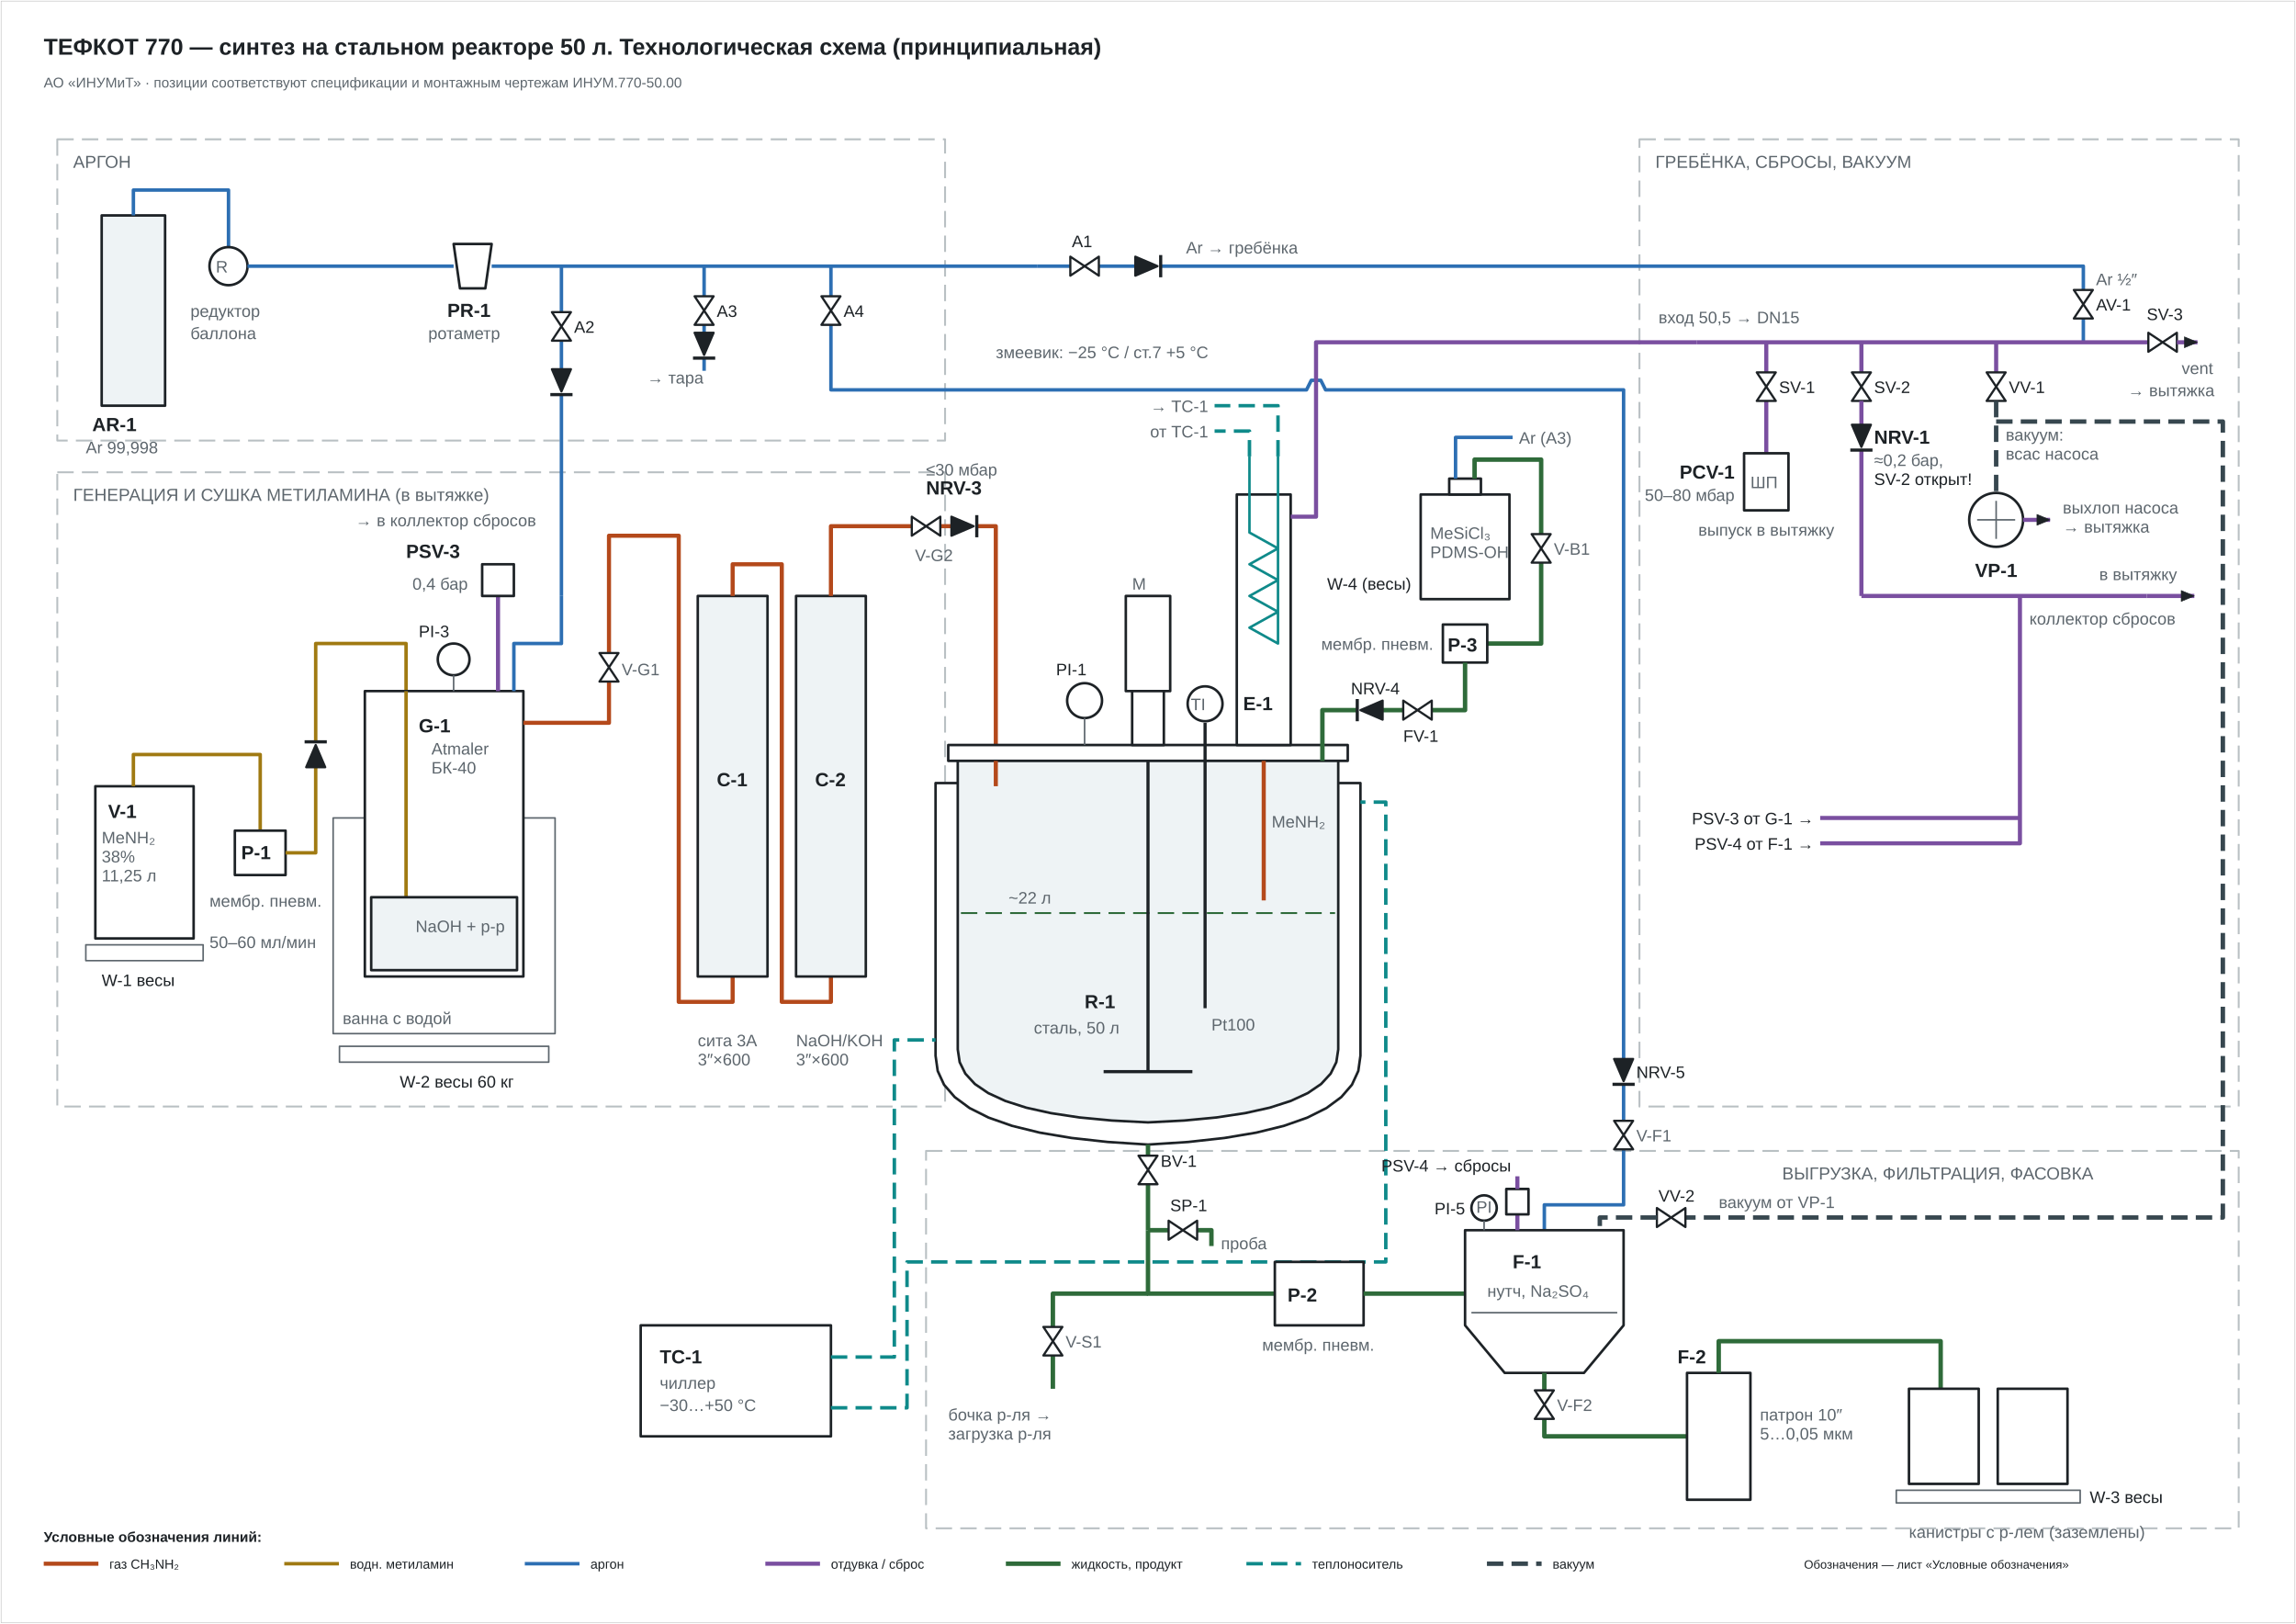
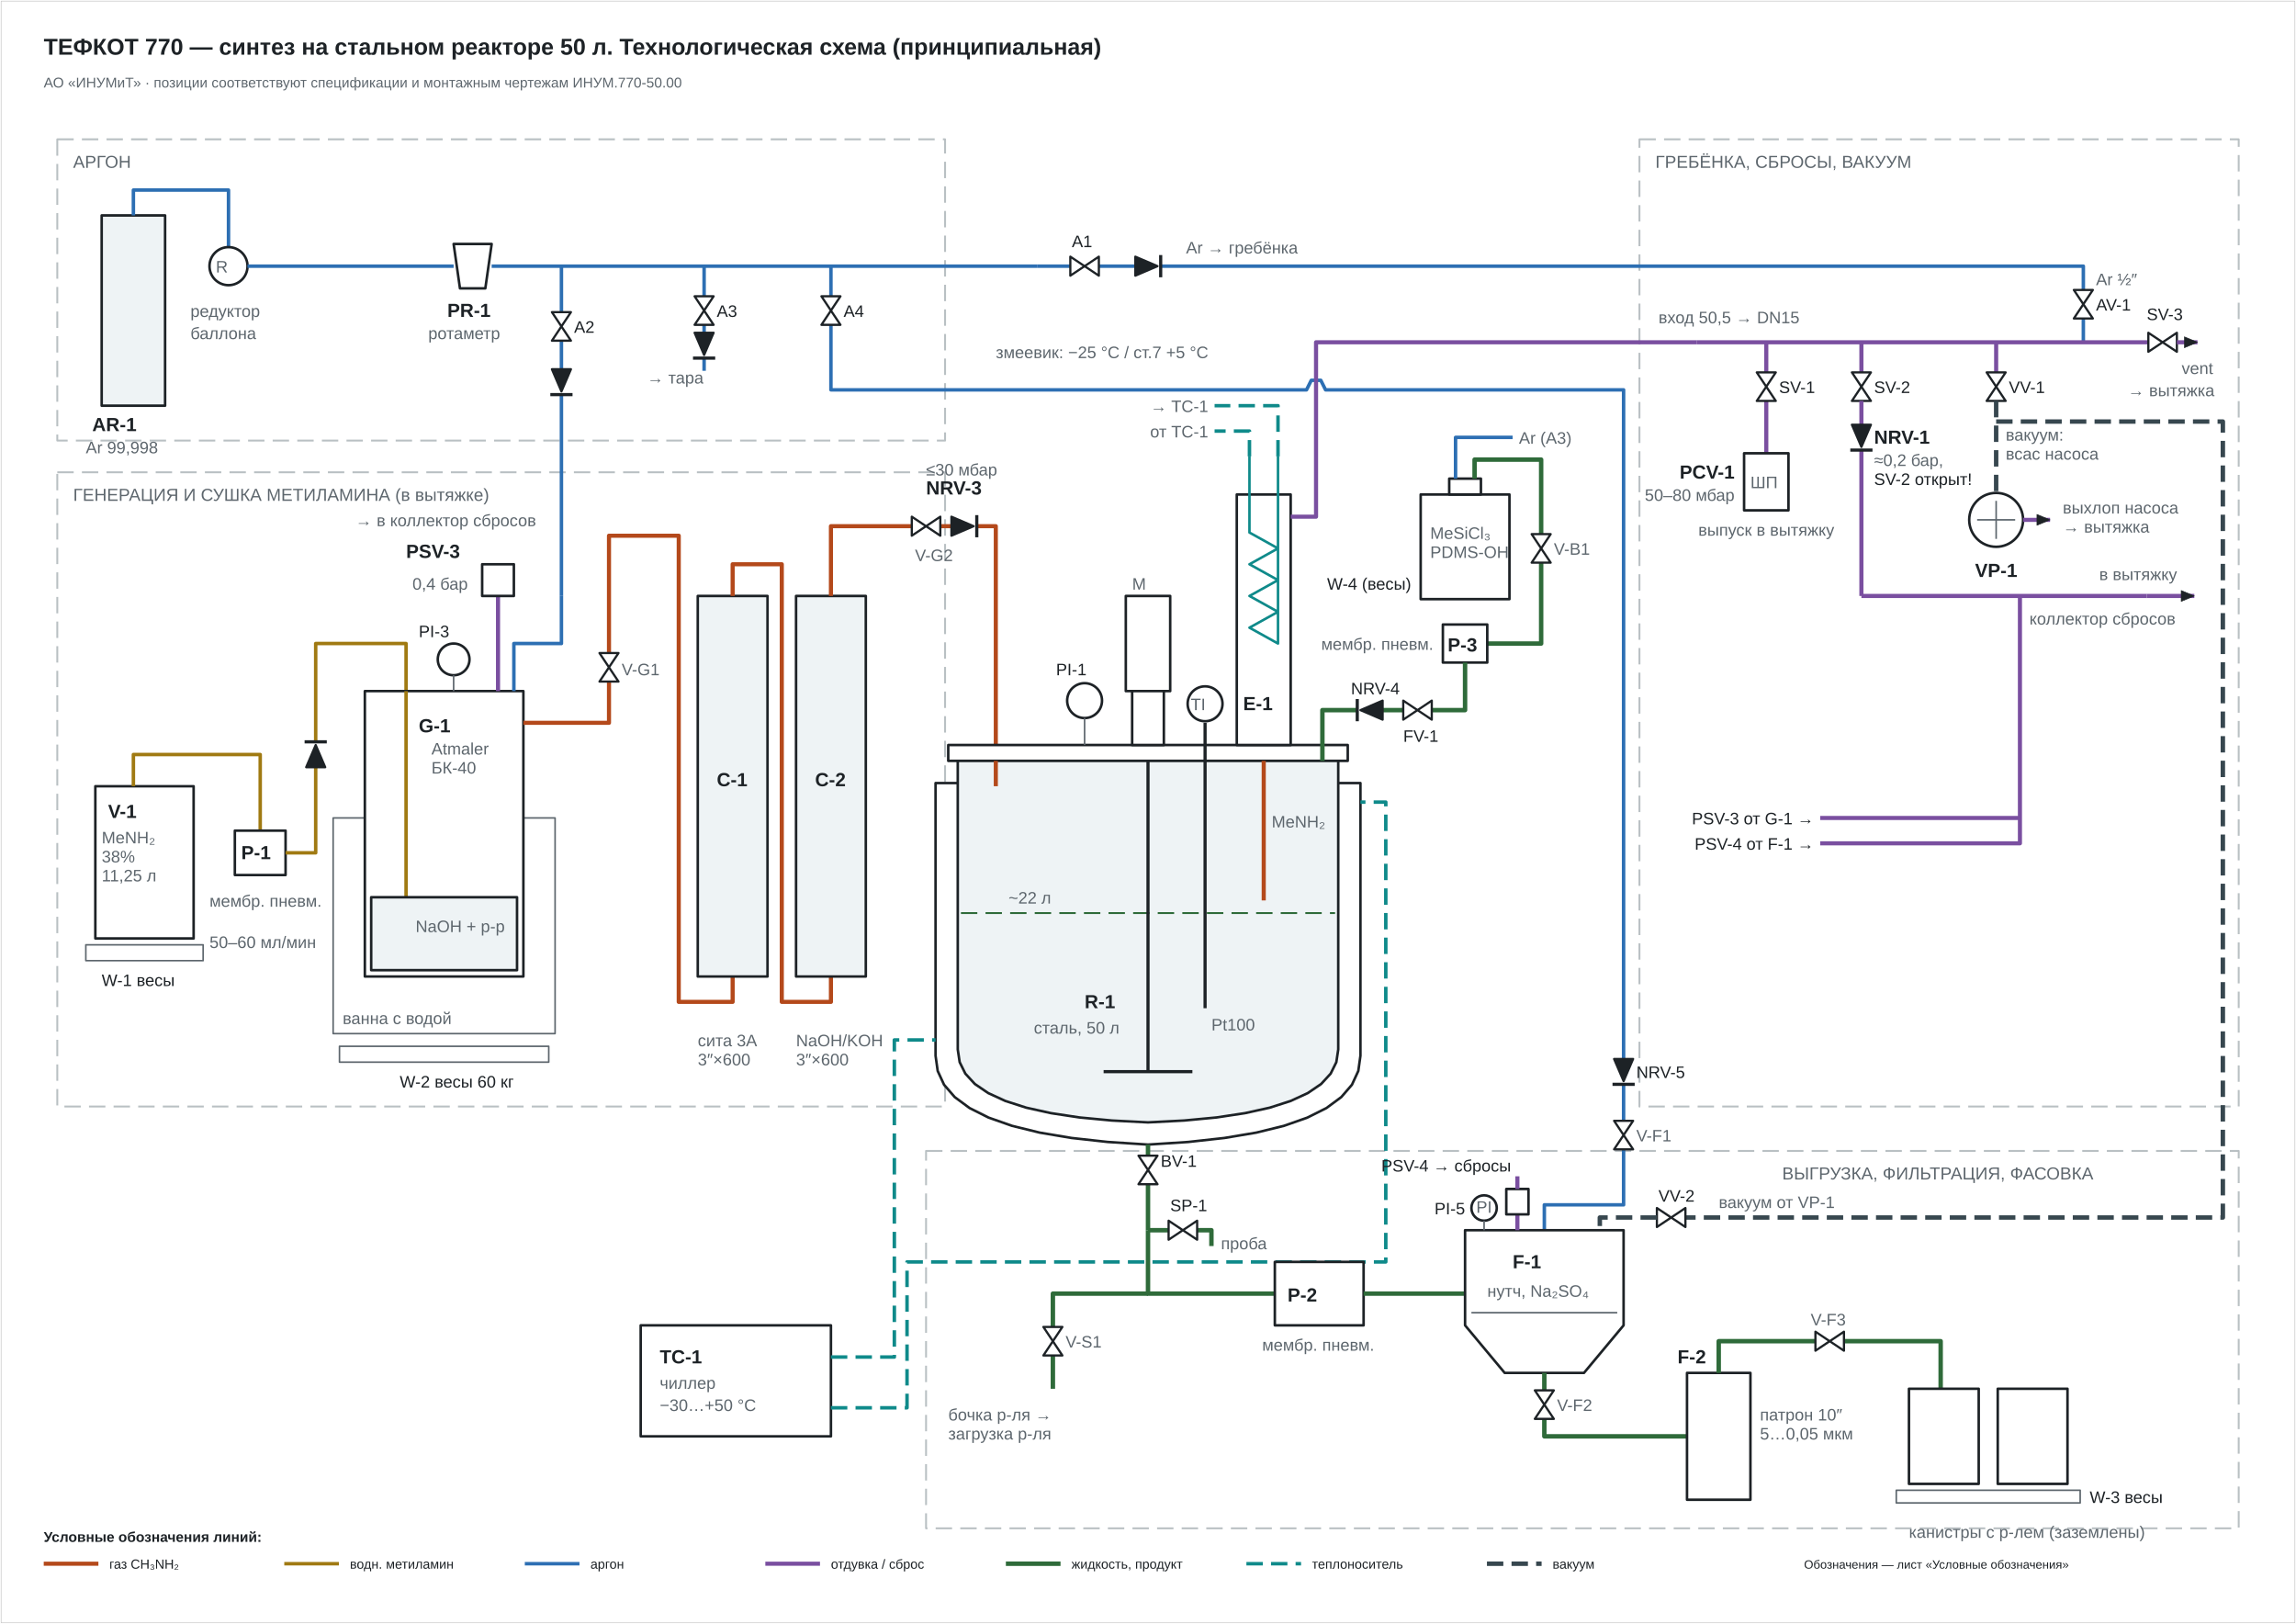
<svg xmlns="http://www.w3.org/2000/svg" viewBox="0 0 420.0 297.0" width="420.0mm" height="297.0mm" font-family="Arial, 'Liberation Sans', sans-serif">
  <rect width="100%" height="100%" fill="#fff" />
  <path d="M0.20,0.20 L419.80,0.20 L419.80,296.80 L0.20,296.80 Z" fill="none" stroke="#bbbbbb" stroke-width="0.1" stroke-linejoin="round" />
  <text x="8.00" y="10.00" font-size="4.2" text-anchor="start" fill="#1d2226" font-weight="bold">ТЕФКОТ 770 — синтез на стальном реакторе 50 л. Технологическая схема (принципиальная)</text>
  <text x="8.00" y="16.00" font-size="2.6" text-anchor="start" fill="#5d666d">АО «ИНУМиТ» · позиции соответствуют спецификации и монтажным чертежам ИНУМ.770-50.00</text>
  <path d="M10.48,25.48 L172.88,25.48 L172.88,80.58 L10.48,80.58 Z" fill="none" stroke="#b9c0c3" stroke-width="0.348" stroke-dasharray="3 1.5" stroke-linejoin="round" />
  <text x="13.38" y="30.70" font-size="3.19" text-anchor="start" fill="#5d666d">АРГОН</text>
  <path d="M10.48,86.38 L172.88,86.38 L172.88,202.38 L10.48,202.38 Z" fill="none" stroke="#b9c0c3" stroke-width="0.348" stroke-dasharray="3 1.5" stroke-linejoin="round" />
  <text x="13.38" y="91.60" font-size="3.19" text-anchor="start" fill="#5d666d">ГЕНЕРАЦИЯ И СУШКА МЕТИЛАМИНА (в вытяжке)</text>
  <path d="M299.90,25.48 L409.52,25.48 L409.52,202.38 L299.90,202.38 Z" fill="none" stroke="#b9c0c3" stroke-width="0.348" stroke-dasharray="3 1.5" stroke-linejoin="round" />
  <text x="302.80" y="30.70" font-size="3.19" text-anchor="start" fill="#5d666d">ГРЕБЁНКА, СБРОСЫ, ВАКУУМ</text>
  <path d="M169.40,210.50 L409.52,210.50 L409.52,279.52 L169.40,279.52 Z" fill="none" stroke="#b9c0c3" stroke-width="0.348" stroke-dasharray="3 1.5" stroke-linejoin="round" />
  <text x="326.00" y="215.72" font-size="3.19" text-anchor="start" fill="#5d666d">ВЫГРУЗКА, ФИЛЬТРАЦИЯ, ФАСОВКА</text>
  <path d="M18.60,39.40 L30.20,39.40 L30.20,74.20 L18.60,74.20 Z" fill="#eef3f5" stroke="#1d2226" stroke-width="0.464" stroke-linejoin="round" />
  <text x="16.86" y="78.84" font-size="3.48" text-anchor="start" fill="#1d2226" font-weight="bold">AR-1</text>
  <text x="15.70" y="82.90" font-size="3.045" text-anchor="start" fill="#5d666d">Ar 99,998</text>
  <path d="M24.40,39.40 L24.40,34.76 L41.80,34.76 L41.80,45.20" fill="none" stroke="#2d6fb3" stroke-width="0.638" stroke-linejoin="round" />
  <circle cx="41.80" cy="48.68" r="3.48" fill="#ffffff" stroke="#1d2226" stroke-width="0.464" />
  <text x="39.48" y="49.84" font-size="3.045" text-anchor="start" fill="#5d666d">R</text>
  <text x="34.84" y="57.96" font-size="3.045" text-anchor="start" fill="#5d666d">редуктор</text>
  <text x="34.84" y="62.02" font-size="3.045" text-anchor="start" fill="#5d666d">баллона</text>
  <path d="M45.28,48.68 L82.98,48.68" fill="none" stroke="#2d6fb3" stroke-width="0.638" stroke-linejoin="round" />
  <path d="M82.98,44.62 L89.94,44.62 L88.78,52.74 L84.14,52.74 Z" fill="#ffffff" stroke="#1d2226" stroke-width="0.464" stroke-linejoin="round" />
  <text x="81.82" y="57.96" font-size="3.48" text-anchor="start" fill="#1d2226" font-weight="bold">PR-1</text>
  <text x="78.34" y="62.02" font-size="3.045" text-anchor="start" fill="#5d666d">ротаметр</text>
  <path d="M89.94,48.68 L169.40,48.68 L189.70,48.68" fill="none" stroke="#2d6fb3" stroke-width="0.638" stroke-linejoin="round" />
  <path d="M102.70,48.68 L102.70,57.09" fill="none" stroke="#2d6fb3" stroke-width="0.638" stroke-linejoin="round" />
  <path d="M102.70,62.31 L102.70,67.53" fill="none" stroke="#2d6fb3" stroke-width="0.638" stroke-linejoin="round" />
  <path d="M102.70,72.17 L102.70,109.00" fill="none" stroke="#2d6fb3" stroke-width="0.638" stroke-linejoin="round" />
  <path d="M100.96,57.09 L104.44,62.31 L100.96,62.31 L104.44,57.09 Z" fill="#ffffff" stroke="#1d2226" stroke-width="0.406" stroke-linejoin="round" />
  <text x="105.02" y="60.86" font-size="3.045" text-anchor="start" fill="#1d2226">A2</text>
  <path d="M100.96,67.53 L102.70,71.59 L104.44,67.53 Z" fill="#1d2226" stroke="#1d2226" stroke-width="0.406" stroke-linejoin="round" />
  <path d="M100.67,72.17 L104.73,72.17" fill="none" stroke="#1d2226" stroke-width="0.58" stroke-linejoin="round" />
  <path d="M128.80,48.68 L128.80,54.19" fill="none" stroke="#2d6fb3" stroke-width="0.638" stroke-linejoin="round" />
  <path d="M128.80,59.41 L128.80,60.86" fill="none" stroke="#2d6fb3" stroke-width="0.638" stroke-linejoin="round" />
  <path d="M128.80,65.50 L128.80,67.82" fill="none" stroke="#2d6fb3" stroke-width="0.638" stroke-linejoin="round" />
  <path d="M127.06,54.19 L130.54,59.41 L127.06,59.41 L130.54,54.19 Z" fill="#ffffff" stroke="#1d2226" stroke-width="0.406" stroke-linejoin="round" />
  <path d="M127.06,60.86 L128.80,64.92 L130.54,60.86 Z" fill="#1d2226" stroke="#1d2226" stroke-width="0.406" stroke-linejoin="round" />
  <path d="M126.77,65.50 L130.83,65.50" fill="none" stroke="#1d2226" stroke-width="0.58" stroke-linejoin="round" />
  <text x="131.12" y="57.96" font-size="3.045" text-anchor="start" fill="#1d2226">A3</text>
  <text x="118.36" y="70.14" font-size="3.045" text-anchor="start" fill="#5d666d">→ тара</text>
  <path d="M152.00,48.68 L152.00,54.19" fill="none" stroke="#2d6fb3" stroke-width="0.638" stroke-linejoin="round" />
  <path d="M152.00,59.41 L152.00,71.30 L239.00,71.30 L239.87,69.56 L241.61,69.56 L242.48,71.30 L297.00,71.30 L297.00,193.68" fill="none" stroke="#2d6fb3" stroke-width="0.638" stroke-linejoin="round" />
  <path d="M297.00,198.32 L297.00,204.99" fill="none" stroke="#2d6fb3" stroke-width="0.638" stroke-linejoin="round" />
  <path d="M297.00,210.21 L297.00,220.36 L282.50,220.36 L282.50,225.00" fill="none" stroke="#2d6fb3" stroke-width="0.638" stroke-linejoin="round" />
  <path d="M150.26,54.19 L153.74,59.41 L150.26,59.41 L153.74,54.19 Z" fill="#ffffff" stroke="#1d2226" stroke-width="0.406" stroke-linejoin="round" />
  <text x="154.32" y="57.96" font-size="3.045" text-anchor="start" fill="#1d2226">A4</text>
  <path d="M295.26,193.68 L297.00,197.74 L298.74,193.68 Z" fill="#1d2226" stroke="#1d2226" stroke-width="0.406" stroke-linejoin="round" />
  <path d="M294.97,198.32 L299.03,198.32" fill="none" stroke="#1d2226" stroke-width="0.58" stroke-linejoin="round" />
  <text x="299.32" y="197.16" font-size="3.045" text-anchor="start" fill="#1d2226">NRV-5</text>
  <path d="M295.26,204.99 L298.74,210.21 L295.26,210.21 L298.74,204.99 Z" fill="#ffffff" stroke="#1d2226" stroke-width="0.406" stroke-linejoin="round" />
  <text x="299.32" y="208.76" font-size="3.045" text-anchor="start" fill="#5d666d">V-F1</text>
  <path d="M189.70,48.68 L195.79,48.68" fill="none" stroke="#2d6fb3" stroke-width="0.638" stroke-linejoin="round" />
  <path d="M201.01,48.68 L207.68,48.68" fill="none" stroke="#2d6fb3" stroke-width="0.638" stroke-linejoin="round" />
  <path d="M212.32,48.68 L381.10,48.68 L381.10,53.03" fill="none" stroke="#2d6fb3" stroke-width="0.638" stroke-linejoin="round" />
  <path d="M381.10,58.25 L381.10,62.60" fill="none" stroke="#2d6fb3" stroke-width="0.638" stroke-linejoin="round" />
  <path d="M195.79,46.94 L201.01,50.42 L201.01,46.94 L195.79,50.42 Z" fill="#ffffff" stroke="#1d2226" stroke-width="0.406" stroke-linejoin="round" />
  <text x="196.08" y="45.20" font-size="3.045" text-anchor="start" fill="#1d2226">A1</text>
  <path d="M207.68,46.94 L211.74,48.68 L207.68,50.42 Z" fill="#1d2226" stroke="#1d2226" stroke-width="0.406" stroke-linejoin="round" />
  <path d="M212.32,46.65 L212.32,50.71" fill="none" stroke="#1d2226" stroke-width="0.58" stroke-linejoin="round" />
  <text x="216.96" y="46.36" font-size="3.045" text-anchor="start" fill="#5d666d">Ar → гребёнка</text>
  <path d="M17.44,143.80 L35.42,143.80 L35.42,171.64 L17.44,171.64 Z" fill="#ffffff" stroke="#1d2226" stroke-width="0.464" stroke-linejoin="round" />
  <text x="19.76" y="149.60" font-size="3.48" text-anchor="start" fill="#1d2226" font-weight="bold">V-1</text>
  <text x="18.60" y="154.24" font-size="3.045" text-anchor="start" fill="#5d666d">MeNH₂</text>
  <text x="18.60" y="157.72" font-size="3.045" text-anchor="start" fill="#5d666d">38%</text>
  <text x="18.60" y="161.20" font-size="3.045" text-anchor="start" fill="#5d666d">11,25 л</text>
  <path d="M15.70,172.80 L37.16,172.80 L37.16,175.70 L15.70,175.70 Z" fill="none" stroke="#5d666d" stroke-width="0.29" stroke-linejoin="round" />
  <text x="18.60" y="180.34" font-size="3.045" text-anchor="start" fill="#1d2226">W-1 весы</text>
  <path d="M24.40,143.80 L24.40,138.00 L47.60,138.00 L47.60,151.92" fill="none" stroke="#a07a12" stroke-width="0.638" stroke-linejoin="round" />
  <path d="M42.96,151.92 L52.24,151.92 L52.24,160.04 L42.96,160.04 Z" fill="#ffffff" stroke="#1d2226" stroke-width="0.464" stroke-linejoin="round" />
  <text x="44.12" y="157.14" font-size="3.48" text-anchor="start" fill="#1d2226" font-weight="bold">P-1</text>
  <text x="38.32" y="165.84" font-size="3.045" text-anchor="start" fill="#5d666d">мембр. пневм.</text>
  <text x="38.32" y="173.38" font-size="3.045" text-anchor="start" fill="#5d666d">50–60 мл/мин</text>
  <path d="M52.24,155.98 L57.75,155.98 L57.75,140.32" fill="none" stroke="#a07a12" stroke-width="0.638" stroke-linejoin="round" />
  <path d="M57.75,135.68 L57.75,117.70 L74.28,117.70 L74.28,126.40" fill="none" stroke="#a07a12" stroke-width="0.638" stroke-linejoin="round" />
  <path d="M56.01,140.32 L57.75,136.26 L59.49,140.32 Z" fill="#1d2226" stroke="#1d2226" stroke-width="0.406" stroke-linejoin="round" />
  <path d="M55.72,135.68 L59.78,135.68" fill="none" stroke="#1d2226" stroke-width="0.58" stroke-linejoin="round" />
  <path d="M60.94,149.60 L101.54,149.60 L101.54,189.04 L60.94,189.04 Z" fill="none" stroke="#5d666d" stroke-width="0.29" stroke-linejoin="round" />
  <text x="62.68" y="187.30" font-size="3.045" text-anchor="start" fill="#5d666d">ванна с водой</text>
  <path d="M66.74,126.40 L95.74,126.40 L95.74,178.60 L66.74,178.60 Z" fill="#ffffff" stroke="#1d2226" stroke-width="0.464" stroke-linejoin="round" />
  <path d="M74.28,126.40 L74.28,172.80" fill="none" stroke="#a07a12" stroke-width="0.638" stroke-linejoin="round" />
  <path d="M67.90,164.10 L94.58,164.10 L94.58,177.44 L67.90,177.44 Z" fill="#eef3f5" stroke="#1d2226" stroke-width="0.464" stroke-linejoin="round" />
  <text x="76.02" y="170.48" font-size="3.045" text-anchor="start" fill="#5d666d">NaOH + р-р</text>
  <text x="76.60" y="133.94" font-size="3.48" text-anchor="start" fill="#1d2226" font-weight="bold">G-1</text>
  <text x="78.92" y="138.00" font-size="3.045" text-anchor="start" fill="#5d666d">Atmaler</text>
  <text x="78.92" y="141.48" font-size="3.045" text-anchor="start" fill="#5d666d">БК-40</text>
  <path d="M62.10,191.36 L100.38,191.36 L100.38,194.26 L62.10,194.26 Z" fill="none" stroke="#5d666d" stroke-width="0.29" stroke-linejoin="round" />
  <text x="73.12" y="198.90" font-size="3.045" text-anchor="start" fill="#1d2226">W-2 весы 60 кг</text>
  <path d="M91.10,126.40 L91.10,117.70 L91.10,109.00" fill="none" stroke="#7a4fa0" stroke-width="0.754" stroke-linejoin="round" />
  <path d="M88.20,103.20 L94.00,103.20 L94.00,109.00 L88.20,109.00 Z" fill="#ffffff" stroke="#1d2226" stroke-width="0.464" stroke-linejoin="round" />
  <text x="74.28" y="102.04" font-size="3.48" text-anchor="start" fill="#1d2226" font-weight="bold">PSV-3</text>
  <text x="75.44" y="107.84" font-size="3.045" text-anchor="start" fill="#5d666d">0,4 бар</text>
  <text x="65.00" y="96.24" font-size="3.045" text-anchor="start" fill="#5d666d">→ в коллектор сбросов</text>
  <circle cx="82.98" cy="120.60" r="2.90" fill="#ffffff" stroke="#1d2226" stroke-width="0.464" />
  <path d="M82.98,123.50 L82.98,126.40" fill="none" stroke="#5d666d" stroke-width="0.29" stroke-linejoin="round" />
  <text x="76.60" y="116.54" font-size="3.045" text-anchor="start" fill="#1d2226">PI-3</text>
  <path d="M102.70,109.00 L102.70,117.70 L94.00,117.70 L94.00,126.40" fill="none" stroke="#2d6fb3" stroke-width="0.638" stroke-linejoin="round" />
  <path d="M95.74,132.20 L111.40,132.20 L111.40,124.66" fill="none" stroke="#b4491b" stroke-width="0.754" stroke-linejoin="round" />
  <path d="M111.40,119.44 L111.40,97.98 L124.16,97.98 L124.16,183.24 L134.02,183.24 L134.02,178.60" fill="none" stroke="#b4491b" stroke-width="0.754" stroke-linejoin="round" />
  <path d="M109.66,119.44 L113.14,124.66 L109.66,124.66 L113.14,119.44 Z" fill="#ffffff" stroke="#1d2226" stroke-width="0.406" stroke-linejoin="round" />
  <text x="113.72" y="123.50" font-size="3.045" text-anchor="start" fill="#5d666d">V-G1</text>
  <path d="M127.64,109.00 L140.40,109.00 L140.40,178.60 L127.64,178.60 Z" fill="#eef3f5" stroke="#1d2226" stroke-width="0.464" stroke-linejoin="round" />
  <text x="131.12" y="143.80" font-size="3.48" text-anchor="start" fill="#1d2226" font-weight="bold">C-1</text>
  <text x="127.64" y="191.36" font-size="3.045" text-anchor="start" fill="#5d666d">сита 3A</text>
  <text x="127.64" y="194.84" font-size="3.045" text-anchor="start" fill="#5d666d">3″×600</text>
  <path d="M134.02,109.00 L134.02,103.20 L143.01,103.20 L143.01,183.24 L152.00,183.24 L152.00,178.60" fill="none" stroke="#b4491b" stroke-width="0.754" stroke-linejoin="round" />
  <path d="M145.62,109.00 L158.38,109.00 L158.38,178.60 L145.62,178.60 Z" fill="#eef3f5" stroke="#1d2226" stroke-width="0.464" stroke-linejoin="round" />
  <text x="149.10" y="143.80" font-size="3.48" text-anchor="start" fill="#1d2226" font-weight="bold">C-2</text>
  <text x="145.62" y="191.36" font-size="3.045" text-anchor="start" fill="#5d666d">NaOH/KOH</text>
  <text x="145.62" y="194.84" font-size="3.045" text-anchor="start" fill="#5d666d">3″×600</text>
  <path d="M152.00,109.00 L152.00,96.24 L166.79,96.24" fill="none" stroke="#b4491b" stroke-width="0.754" stroke-linejoin="round" />
  <path d="M172.01,96.24 L174.04,96.24" fill="none" stroke="#b4491b" stroke-width="0.754" stroke-linejoin="round" />
  <path d="M178.68,96.24 L182.16,96.24 L182.16,136.26" fill="none" stroke="#b4491b" stroke-width="0.754" stroke-linejoin="round" />
  <path d="M166.79,94.50 L172.01,97.98 L172.01,94.50 L166.79,97.98 Z" fill="#ffffff" stroke="#1d2226" stroke-width="0.406" stroke-linejoin="round" />
  <text x="167.37" y="102.62" font-size="3.045" text-anchor="start" fill="#5d666d">V-G2</text>
  <path d="M174.04,94.50 L178.10,96.24 L174.04,97.98 Z" fill="#1d2226" stroke="#1d2226" stroke-width="0.406" stroke-linejoin="round" />
  <path d="M178.68,94.21 L178.68,98.27" fill="none" stroke="#1d2226" stroke-width="0.58" stroke-linejoin="round" />
  <text x="169.40" y="90.44" font-size="3.48" text-anchor="start" fill="#1d2226" font-weight="bold">NRV-3</text>
  <text x="169.40" y="86.96" font-size="3.045" text-anchor="start" fill="#5d666d">≤30 мбар</text>
  <path d="M171.14,143.22 L171.14,193.10 L171.53,195.87 L172.69,198.39 L174.64,200.65 L177.36,202.66 L180.85,204.41 L185.13,205.91 L190.18,207.15 L196.01,208.13 L202.62,208.86 L210.00,209.34 L217.38,208.86 L223.99,208.13 L229.82,207.15 L234.87,205.91 L239.14,204.41 L242.64,202.66 L245.36,200.65 L247.31,198.39 L248.47,195.87 L248.86,193.10 L248.86,143.22 Z" fill="#ffffff" stroke="#1d2226" stroke-width="0.464" stroke-linejoin="round" />
  <path d="M175.20,138.00 L175.20,191.94 L175.55,194.27 L176.59,196.37 L178.33,198.26 L180.77,199.92 L183.90,201.36 L187.73,202.59 L192.25,203.59 L197.47,204.38 L203.39,204.94 L210.00,205.28 L216.61,204.94 L222.53,204.38 L227.75,203.59 L232.27,202.59 L236.10,201.36 L239.23,199.92 L241.67,198.26 L243.41,196.37 L244.45,194.27 L244.80,191.94 L244.80,138.00 Z" fill="#eef3f5" stroke="#1d2226" stroke-width="0.464" stroke-linejoin="round" />
  <path d="M173.46,136.26 L246.54,136.26 L246.54,139.16 L173.46,139.16 Z" fill="#ffffff" stroke="#1d2226" stroke-width="0.464" stroke-linejoin="round" />
  <path d="M175.78,167.00 L244.22,167.00" fill="none" stroke="#2f6b3a" stroke-width="0.348" stroke-dasharray="3 1.5" stroke-linejoin="round" />
  <text x="184.48" y="165.26" font-size="3.045" text-anchor="start" fill="#5d666d">~22 л</text>
  <text x="198.40" y="184.40" font-size="3.48" text-anchor="start" fill="#1d2226" font-weight="bold">R-1</text>
  <text x="189.12" y="189.04" font-size="3.045" text-anchor="start" fill="#5d666d">сталь, 50 л</text>
  <path d="M182.16,139.16 L182.16,143.80" fill="none" stroke="#b4491b" stroke-width="0.754" stroke-linejoin="round" />
  <path d="M231.17,139.16 L231.17,164.68" fill="none" stroke="#b4491b" stroke-width="0.754" stroke-linejoin="round" />
  <text x="232.62" y="151.34" font-size="3.045" text-anchor="start" fill="#5d666d">MeNH₂</text>
  <circle cx="198.40" cy="128.14" r="3.19" fill="#ffffff" stroke="#1d2226" stroke-width="0.464" />
  <path d="M198.40,131.33 L198.40,136.26" fill="none" stroke="#5d666d" stroke-width="0.29" stroke-linejoin="round" />
  <text x="193.18" y="123.50" font-size="3.045" text-anchor="start" fill="#1d2226">PI-1</text>
  <path d="M205.94,109.00 L214.06,109.00 L214.06,126.40 L205.94,126.40 Z" fill="#ffffff" stroke="#1d2226" stroke-width="0.464" stroke-linejoin="round" />
  <text x="207.10" y="107.84" font-size="3.045" text-anchor="start" fill="#5d666d">M</text>
  <path d="M207.10,126.40 L212.90,126.40 L212.90,136.26 L207.10,136.26 Z" fill="#ffffff" stroke="#1d2226" stroke-width="0.464" stroke-linejoin="round" />
  <path d="M210.00,139.16 L210.00,196.00" fill="none" stroke="#1d2226" stroke-width="0.58" stroke-linejoin="round" />
  <path d="M201.88,196.00 L218.12,196.00" fill="none" stroke="#1d2226" stroke-width="0.58" stroke-linejoin="round" />
  <path d="M220.44,132.20 L220.44,184.40" fill="none" stroke="#1d2226" stroke-width="0.58" stroke-linejoin="round" />
  <circle cx="220.44" cy="128.72" r="3.19" fill="#ffffff" stroke="#1d2226" stroke-width="0.464" />
  <text x="217.83" y="129.88" font-size="3.045" text-anchor="start" fill="#5d666d">TI</text>
  <text x="221.60" y="188.46" font-size="3.045" text-anchor="start" fill="#5d666d">Pt100</text>
  <path d="M226.24,90.44 L236.10,90.44 L236.10,136.26 L226.24,136.26 Z" fill="#ffffff" stroke="#1d2226" stroke-width="0.464" stroke-linejoin="round" />
  <path d="M228.56,83.48 L228.56,97.40 L233.78,100.30 L228.56,103.20 L233.78,106.10 L228.56,109.00 L233.78,111.90 L228.56,114.80 L233.78,117.70 L233.78,83.48" fill="none" stroke="#0f8a8a" stroke-width="0.464" stroke-linejoin="round" />
  <path d="M228.56,83.48 L228.56,78.84 L222.18,78.84" fill="none" stroke="#0f8a8a" stroke-width="0.638" stroke-dasharray="3 1.5" stroke-linejoin="round" />
  <path d="M233.78,83.48 L233.78,74.20 L222.18,74.20" fill="none" stroke="#0f8a8a" stroke-width="0.638" stroke-dasharray="3 1.5" stroke-linejoin="round" />
  <text x="221.02" y="75.36" font-size="3.045" text-anchor="end" fill="#5d666d">→ TC-1</text>
  <text x="221.02" y="80.00" font-size="3.045" text-anchor="end" fill="#5d666d">от TC-1</text>
  <text x="227.40" y="129.88" font-size="3.48" text-anchor="start" fill="#1d2226" font-weight="bold">E-1</text>
  <text x="182.16" y="65.50" font-size="3.045" text-anchor="start" fill="#5d666d">змеевик: −25 °C / ст.7 +5 °C</text>
  <path d="M259.88,90.44 L276.12,90.44 L276.12,109.58 L259.88,109.58 Z" fill="#ffffff" stroke="#1d2226" stroke-width="0.464" stroke-linejoin="round" />
  <path d="M265.10,87.54 L270.90,87.54 L270.90,90.44 L265.10,90.44 Z" fill="#ffffff" stroke="#1d2226" stroke-width="0.464" stroke-linejoin="round" />
  <text x="261.62" y="98.56" font-size="3.045" text-anchor="start" fill="#5d666d">MeSiCl₃</text>
  <text x="261.62" y="102.04" font-size="3.045" text-anchor="start" fill="#5d666d">PDMS-OH</text>
  <text x="258.14" y="107.84" font-size="3.045" text-anchor="end" fill="#1d2226">W-4 (весы)</text>
  <path d="M266.26,87.54 L266.26,80.00 L276.70,80.00" fill="none" stroke="#2d6fb3" stroke-width="0.638" stroke-linejoin="round" />
  <text x="277.86" y="81.16" font-size="3.045" text-anchor="start" fill="#5d666d">Ar (A3)</text>
  <path d="M269.74,87.54 L269.74,84.06 L281.92,84.06 L281.92,97.69" fill="none" stroke="#2f6b3a" stroke-width="0.812" stroke-linejoin="round" />
  <path d="M281.92,102.91 L281.92,117.70 L272.06,117.70" fill="none" stroke="#2f6b3a" stroke-width="0.812" stroke-linejoin="round" />
  <path d="M280.18,97.69 L283.66,102.91 L280.18,102.91 L283.66,97.69 Z" fill="#ffffff" stroke="#1d2226" stroke-width="0.406" stroke-linejoin="round" />
  <text x="284.24" y="101.46" font-size="3.045" text-anchor="start" fill="#5d666d">V-B1</text>
  <path d="M263.94,114.22 L272.06,114.22 L272.06,121.18 L263.94,121.18 Z" fill="#ffffff" stroke="#1d2226" stroke-width="0.464" stroke-linejoin="round" />
  <text x="264.81" y="119.15" font-size="3.48" text-anchor="start" fill="#1d2226" font-weight="bold">P-3</text>
  <text x="262.20" y="118.86" font-size="3.045" text-anchor="end" fill="#5d666d">мембр. пневм.</text>
  <path d="M268.00,121.18 L268.00,129.88 L261.91,129.88" fill="none" stroke="#2f6b3a" stroke-width="0.812" stroke-linejoin="round" />
  <path d="M256.69,129.88 L252.92,129.88" fill="none" stroke="#2f6b3a" stroke-width="0.812" stroke-linejoin="round" />
  <path d="M248.28,129.88 L241.90,129.88 L241.90,139.16" fill="none" stroke="#2f6b3a" stroke-width="0.812" stroke-linejoin="round" />
  <path d="M256.69,128.14 L261.91,131.62 L261.91,128.14 L256.69,131.62 Z" fill="#ffffff" stroke="#1d2226" stroke-width="0.406" stroke-linejoin="round" />
  <text x="256.69" y="135.68" font-size="3.045" text-anchor="start" fill="#1d2226">FV-1</text>
  <path d="M252.92,128.14 L248.86,129.88 L252.92,131.62 Z" fill="#1d2226" stroke="#1d2226" stroke-width="0.406" stroke-linejoin="round" />
  <path d="M248.28,127.85 L248.28,131.91" fill="none" stroke="#1d2226" stroke-width="0.58" stroke-linejoin="round" />
  <text x="247.12" y="126.98" font-size="3.045" text-anchor="start" fill="#1d2226">NRV-4</text>
  <path d="M236.10,94.50 L240.74,94.50 L240.74,62.60 L310.34,62.60" fill="none" stroke="#7a4fa0" stroke-width="0.754" stroke-linejoin="round" />
  <path d="M117.20,242.40 L152.00,242.40 L152.00,262.70 L117.20,262.70 Z" fill="#ffffff" stroke="#1d2226" stroke-width="0.464" stroke-linejoin="round" />
  <text x="120.68" y="249.36" font-size="3.48" text-anchor="start" fill="#1d2226" font-weight="bold">TC-1</text>
  <text x="120.68" y="254.00" font-size="3.045" text-anchor="start" fill="#5d666d">чиллер</text>
  <text x="120.68" y="258.06" font-size="3.045" text-anchor="start" fill="#5d666d">−30…+50 °C</text>
  <path d="M152.00,248.20 L163.60,248.20 L163.60,190.20 L171.14,190.20" fill="none" stroke="#0f8a8a" stroke-width="0.638" stroke-dasharray="3 1.5" stroke-linejoin="round" />
  <path d="M152.00,257.48 L165.92,257.48 L165.92,230.80 L253.50,230.80 L253.50,146.70 L248.86,146.70" fill="none" stroke="#0f8a8a" stroke-width="0.638" stroke-dasharray="3 1.5" stroke-linejoin="round" />
  <path d="M310.34,62.60 L392.99,62.60" fill="none" stroke="#7a4fa0" stroke-width="0.754" stroke-linejoin="round" />
  <text x="303.38" y="59.12" font-size="3.045" text-anchor="start" fill="#5d666d">вход 50,5 → DN15</text>
  <path d="M323.10,62.60 L323.10,68.11" fill="none" stroke="#7a4fa0" stroke-width="0.754" stroke-linejoin="round" />
  <path d="M323.10,73.33 L323.10,82.90" fill="none" stroke="#7a4fa0" stroke-width="0.754" stroke-linejoin="round" />
  <path d="M321.36,68.11 L324.84,73.33 L321.36,73.33 L324.84,68.11 Z" fill="#ffffff" stroke="#1d2226" stroke-width="0.406" stroke-linejoin="round" />
  <text x="325.42" y="71.88" font-size="3.045" text-anchor="start" fill="#1d2226">SV-1</text>
  <path d="M319.04,82.90 L327.16,82.90 L327.16,93.34 L319.04,93.34 Z" fill="#ffffff" stroke="#1d2226" stroke-width="0.464" stroke-linejoin="round" />
  <text x="320.20" y="89.28" font-size="3.045" text-anchor="start" fill="#5d666d">ШП</text>
  <text x="317.30" y="87.54" font-size="3.48" text-anchor="end" fill="#1d2226" font-weight="bold">PCV-1</text>
  <text x="317.30" y="91.60" font-size="3.045" text-anchor="end" fill="#5d666d">50–80 мбар</text>
  <text x="323.10" y="97.98" font-size="3.045" text-anchor="middle" fill="#5d666d">выпуск в вытяжку</text>
  <path d="M340.50,62.60 L340.50,68.11" fill="none" stroke="#7a4fa0" stroke-width="0.754" stroke-linejoin="round" />
  <path d="M338.76,68.11 L342.24,73.33 L338.76,73.33 L342.24,68.11 Z" fill="#ffffff" stroke="#1d2226" stroke-width="0.406" stroke-linejoin="round" />
  <text x="342.82" y="71.88" font-size="3.045" text-anchor="start" fill="#1d2226">SV-2</text>
  <path d="M340.50,73.33 L340.50,77.68" fill="none" stroke="#7a4fa0" stroke-width="0.754" stroke-linejoin="round" />
  <path d="M340.50,82.32 L340.50,109.00" fill="none" stroke="#7a4fa0" stroke-width="0.754" stroke-linejoin="round" />
  <path d="M338.76,77.68 L340.50,81.74 L342.24,77.68 Z" fill="#1d2226" stroke="#1d2226" stroke-width="0.406" stroke-linejoin="round" />
  <path d="M338.47,82.32 L342.53,82.32" fill="none" stroke="#1d2226" stroke-width="0.58" stroke-linejoin="round" />
  <text x="342.82" y="81.16" font-size="3.48" text-anchor="start" fill="#1d2226" font-weight="bold">NRV-1</text>
  <text x="342.82" y="85.22" font-size="3.045" text-anchor="start" fill="#5d666d">≈0,2 бар,</text>
  <text x="342.82" y="88.70" font-size="3.045" text-anchor="start" fill="#1d2226">SV-2 открыт!</text>
  <path d="M365.15,62.60 L365.15,68.11" fill="none" stroke="#7a4fa0" stroke-width="0.754" stroke-linejoin="round" />
  <path d="M363.41,68.11 L366.89,73.33 L363.41,73.33 L366.89,68.11 Z" fill="#ffffff" stroke="#1d2226" stroke-width="0.406" stroke-linejoin="round" />
  <text x="367.47" y="71.88" font-size="3.045" text-anchor="start" fill="#1d2226">VV-1</text>
  <path d="M365.15,73.33 L365.15,90.15" fill="none" stroke="#37474f" stroke-width="0.812" stroke-dasharray="3 1.5" stroke-linejoin="round" />
  <path d="M365.15,77.10 L406.62,77.10 L406.62,222.68 L308.31,222.68" fill="none" stroke="#37474f" stroke-width="0.812" stroke-dasharray="3 1.5" stroke-linejoin="round" />
  <path d="M303.09,220.94 L308.31,224.42 L308.31,220.94 L303.09,224.42 Z" fill="#ffffff" stroke="#1d2226" stroke-width="0.406" stroke-linejoin="round" />
  <path d="M303.09,222.68 L292.65,222.68 L292.65,225.00" fill="none" stroke="#37474f" stroke-width="0.812" stroke-dasharray="3 1.5" stroke-linejoin="round" />
  <text x="303.38" y="219.78" font-size="3.045" text-anchor="start" fill="#1d2226">VV-2</text>
  <text x="314.40" y="220.94" font-size="3.045" text-anchor="start" fill="#5d666d">вакуум от VP-1</text>
  <text x="366.89" y="80.58" font-size="3.045" text-anchor="start" fill="#5d666d">вакуум:</text>
  <text x="366.89" y="84.06" font-size="3.045" text-anchor="start" fill="#5d666d">всас насоса</text>
  <circle cx="365.15" cy="95.08" r="4.93" fill="#ffffff" stroke="#1d2226" stroke-width="0.464" />
  <path d="M361.67,95.08 L368.63,95.08" fill="none" stroke="#5d666d" stroke-width="0.29" stroke-linejoin="round" />
  <path d="M365.15,91.60 L365.15,98.56" fill="none" stroke="#5d666d" stroke-width="0.29" stroke-linejoin="round" />
  <text x="365.15" y="105.52" font-size="3.48" text-anchor="middle" fill="#1d2226" font-weight="bold">VP-1</text>
  <path d="M370.08,95.08 L375.01,95.08" fill="none" stroke="#7a4fa0" stroke-width="0.754" stroke-linejoin="round" />
  <path d="M375.01,95.08 L372.61,96.08 L372.61,94.08 Z" fill="#1d2226" stroke="#1d2226" stroke-width="0.1" stroke-linejoin="round" />
  <text x="377.33" y="93.92" font-size="3.045" text-anchor="start" fill="#5d666d">выхлоп насоса</text>
  <text x="377.33" y="97.40" font-size="3.045" text-anchor="start" fill="#5d666d">→ вытяжка</text>
  <path d="M379.36,53.03 L382.84,58.25 L379.36,58.25 L382.84,53.03 Z" fill="#ffffff" stroke="#1d2226" stroke-width="0.406" stroke-linejoin="round" />
  <text x="383.42" y="56.80" font-size="3.045" text-anchor="start" fill="#1d2226">AV-1</text>
  <text x="383.42" y="52.16" font-size="3.045" text-anchor="start" fill="#5d666d">Ar ½″</text>
  <path d="M392.99,60.86 L398.21,64.34 L398.21,60.86 L392.99,64.34 Z" fill="#ffffff" stroke="#1d2226" stroke-width="0.406" stroke-linejoin="round" />
  <text x="392.70" y="58.54" font-size="3.045" text-anchor="start" fill="#1d2226">SV-3</text>
  <path d="M398.21,62.60 L401.98,62.60" fill="none" stroke="#7a4fa0" stroke-width="0.754" stroke-linejoin="round" />
  <path d="M401.98,62.60 L399.58,63.60 L399.58,61.60 Z" fill="#1d2226" stroke="#1d2226" stroke-width="0.1" stroke-linejoin="round" />
  <text x="399.08" y="68.40" font-size="3.045" text-anchor="start" fill="#5d666d">vent</text>
  <text x="389.22" y="72.46" font-size="3.045" text-anchor="start" fill="#5d666d">→ вытяжка</text>
  <path d="M340.50,109.00 L392.70,109.00" fill="none" stroke="#7a4fa0" stroke-width="0.754" stroke-linejoin="round" />
  <path d="M392.70,109.00 L401.40,109.00" fill="none" stroke="#7a4fa0" stroke-width="0.754" stroke-linejoin="round" />
  <path d="M401.40,109.00 L399.00,110.00 L399.00,108.00 Z" fill="#1d2226" stroke="#1d2226" stroke-width="0.1" stroke-linejoin="round" />
  <text x="371.24" y="114.22" font-size="3.045" text-anchor="start" fill="#5d666d">коллектор сбросов</text>
  <text x="384.00" y="106.10" font-size="3.045" text-anchor="start" fill="#5d666d">в вытяжку</text>
  <text x="331.80" y="150.76" font-size="3.045" text-anchor="end" fill="#1d2226">PSV-3 от G-1 →</text>
  <path d="M332.96,149.60 L369.50,149.60" fill="none" stroke="#7a4fa0" stroke-width="0.754" stroke-linejoin="round" />
  <text x="331.80" y="155.40" font-size="3.045" text-anchor="end" fill="#1d2226">PSV-4 от F-1 →</text>
  <path d="M332.96,154.24 L369.50,154.24 L369.50,109.00" fill="none" stroke="#7a4fa0" stroke-width="0.754" stroke-linejoin="round" />
  <path d="M210.00,209.34 L210.00,211.37" fill="none" stroke="#2f6b3a" stroke-width="0.812" stroke-linejoin="round" />
  <path d="M210.00,216.59 L210.00,225.00" fill="none" stroke="#2f6b3a" stroke-width="0.812" stroke-linejoin="round" />
  <path d="M208.26,211.37 L211.74,216.59 L208.26,216.59 L211.74,211.37 Z" fill="#ffffff" stroke="#1d2226" stroke-width="0.406" stroke-linejoin="round" />
  <text x="212.32" y="213.40" font-size="3.045" text-anchor="start" fill="#1d2226">BV-1</text>
  <path d="M210.00,225.00 L210.00,236.60 L233.20,236.60" fill="none" stroke="#2f6b3a" stroke-width="0.812" stroke-linejoin="round" />
  <path d="M210.00,225.00 L213.77,225.00" fill="none" stroke="#2f6b3a" stroke-width="0.812" stroke-linejoin="round" />
  <path d="M218.99,225.00 L221.60,225.00 L221.60,227.90" fill="none" stroke="#2f6b3a" stroke-width="0.812" stroke-linejoin="round" />
  <path d="M213.77,223.26 L218.99,226.74 L218.99,223.26 L213.77,226.74 Z" fill="#ffffff" stroke="#1d2226" stroke-width="0.406" stroke-linejoin="round" />
  <text x="214.06" y="221.52" font-size="3.045" text-anchor="start" fill="#1d2226">SP-1</text>
  <text x="223.34" y="228.48" font-size="3.045" text-anchor="start" fill="#5d666d">проба</text>
  <path d="M210.00,236.60 L192.60,236.60 L192.60,242.69" fill="none" stroke="#2f6b3a" stroke-width="0.812" stroke-linejoin="round" />
  <path d="M192.60,247.91 L192.60,254.00" fill="none" stroke="#2f6b3a" stroke-width="0.812" stroke-linejoin="round" />
  <path d="M190.86,242.69 L194.34,247.91 L190.86,247.91 L194.34,242.69 Z" fill="#ffffff" stroke="#1d2226" stroke-width="0.406" stroke-linejoin="round" />
  <text x="194.92" y="246.46" font-size="3.045" text-anchor="start" fill="#5d666d">V-S1</text>
  <text x="173.46" y="259.80" font-size="3.045" text-anchor="start" fill="#5d666d">бочка р-ля →</text>
  <text x="173.46" y="263.28" font-size="3.045" text-anchor="start" fill="#5d666d">загрузка р-ля</text>
  <path d="M233.20,230.80 L249.44,230.80 L249.44,242.40 L233.20,242.40 Z" fill="#ffffff" stroke="#1d2226" stroke-width="0.464" stroke-linejoin="round" />
  <text x="235.52" y="238.05" font-size="3.48" text-anchor="start" fill="#1d2226" font-weight="bold">P-2</text>
  <text x="230.88" y="247.04" font-size="3.045" text-anchor="start" fill="#5d666d">мембр. пневм.</text>
  <path d="M249.44,236.60 L268.00,236.60" fill="none" stroke="#2f6b3a" stroke-width="0.812" stroke-linejoin="round" />
  <path d="M268.00,225.00 L297.00,225.00 L297.00,242.40 L289.75,251.10 L275.25,251.10 L268.00,242.40 Z" fill="#ffffff" stroke="#1d2226" stroke-width="0.464" stroke-linejoin="round" />
  <path d="M269.16,240.08 L295.84,240.08" fill="none" stroke="#5d666d" stroke-width="0.29" stroke-linejoin="round" />
  <text x="276.70" y="231.96" font-size="3.48" text-anchor="start" fill="#1d2226" font-weight="bold">F-1</text>
  <text x="272.06" y="237.18" font-size="3.045" text-anchor="start" fill="#5d666d">нутч, Na₂SO₄</text>
  <circle cx="271.48" cy="220.94" r="2.32" fill="#ffffff" stroke="#1d2226" stroke-width="0.464" />
  <text x="271.48" y="221.81" font-size="3.045" text-anchor="middle" fill="#5d666d">PI</text>
  <path d="M271.48,223.26 L271.48,225.00" fill="none" stroke="#5d666d" stroke-width="0.29" stroke-linejoin="round" />
  <text x="268.00" y="222.10" font-size="3.045" text-anchor="end" fill="#1d2226">PI-5</text>
  <path d="M277.57,225.00 L277.57,222.10" fill="none" stroke="#7a4fa0" stroke-width="0.754" stroke-linejoin="round" />
  <path d="M275.54,217.46 L279.60,217.46 L279.60,222.10 L275.54,222.10 Z" fill="#ffffff" stroke="#1d2226" stroke-width="0.464" stroke-linejoin="round" />
  <path d="M277.57,217.46 L277.57,215.14" fill="none" stroke="#7a4fa0" stroke-width="0.754" stroke-linejoin="round" />
  <text x="276.41" y="214.27" font-size="3.045" text-anchor="end" fill="#1d2226">PSV-4 → сбросы</text>
  <path d="M282.50,251.10 L282.50,254.29" fill="none" stroke="#2f6b3a" stroke-width="0.812" stroke-linejoin="round" />
  <path d="M282.50,259.51 L282.50,262.70 L308.60,262.70" fill="none" stroke="#2f6b3a" stroke-width="0.812" stroke-linejoin="round" />
  <path d="M280.76,254.29 L284.24,259.51 L280.76,259.51 L284.24,254.29 Z" fill="#ffffff" stroke="#1d2226" stroke-width="0.406" stroke-linejoin="round" />
  <text x="284.82" y="258.06" font-size="3.045" text-anchor="start" fill="#5d666d">V-F2</text>
  <path d="M308.60,251.10 L320.20,251.10 L320.20,274.30 L308.60,274.30 Z" fill="#ffffff" stroke="#1d2226" stroke-width="0.464" stroke-linejoin="round" />
  <text x="306.86" y="249.36" font-size="3.48" text-anchor="start" fill="#1d2226" font-weight="bold">F-2</text>
  <text x="321.94" y="259.80" font-size="3.045" text-anchor="start" fill="#5d666d">патрон 10″</text>
  <text x="321.94" y="263.28" font-size="3.045" text-anchor="start" fill="#5d666d">5…0,05 мкм</text>
-   <path d="M314.40,251.10 L314.40,245.30 L355.00,245.30 L355.00,254.00" fill="none" stroke="#2f6b3a" stroke-width="0.812" stroke-linejoin="round" />
+   <path d="M314.40,251.10 L314.40,245.30 L332.09,245.30" fill="none" stroke="#2f6b3a" stroke-width="0.812" stroke-linejoin="round" />
+   <path d="M337.31,245.30 L355.00,245.30 L355.00,254.00" fill="none" stroke="#2f6b3a" stroke-width="0.812" stroke-linejoin="round" />
+   <path d="M332.09,243.56 L337.31,247.04 L337.31,243.56 L332.09,247.04 Z" fill="#ffffff" stroke="#1d2226" stroke-width="0.406" stroke-linejoin="round" />
+   <text x="331.22" y="242.40" font-size="3.045" text-anchor="start" fill="#5d666d">V-F3</text>
  <path d="M349.20,254.00 L361.96,254.00 L361.96,271.40 L349.20,271.40 Z" fill="#ffffff" stroke="#1d2226" stroke-width="0.464" stroke-linejoin="round" />
  <path d="M365.44,254.00 L378.20,254.00 L378.20,271.40 L365.44,271.40 Z" fill="#ffffff" stroke="#1d2226" stroke-width="0.464" stroke-linejoin="round" />
  <path d="M346.88,272.56 L380.52,272.56 L380.52,274.88 L346.88,274.88 Z" fill="none" stroke="#5d666d" stroke-width="0.29" stroke-linejoin="round" />
  <text x="382.26" y="274.88" font-size="3.045" text-anchor="start" fill="#1d2226">W-3 весы</text>
  <text x="349.20" y="281.26" font-size="3.045" text-anchor="start" fill="#5d666d">канистры с р-лем (заземлены)</text>
  <text x="8.00" y="282.00" font-size="2.6" text-anchor="start" fill="#1d2226" font-weight="bold">Условные обозначения линий:</text>
  <path d="M8.00,286.00 L18.00,286.00" fill="none" stroke="#b4491b" stroke-width="0.754" stroke-linejoin="round" />
  <text x="20.00" y="286.90" font-size="2.4" text-anchor="start" fill="#1d2226">газ CH₃NH₂</text>
  <path d="M52.00,286.00 L62.00,286.00" fill="none" stroke="#a07a12" stroke-width="0.638" stroke-linejoin="round" />
  <text x="64.00" y="286.90" font-size="2.4" text-anchor="start" fill="#1d2226">водн. метиламин</text>
  <path d="M96.00,286.00 L106.00,286.00" fill="none" stroke="#2d6fb3" stroke-width="0.638" stroke-linejoin="round" />
  <text x="108.00" y="286.90" font-size="2.4" text-anchor="start" fill="#1d2226">аргон</text>
  <path d="M140.00,286.00 L150.00,286.00" fill="none" stroke="#7a4fa0" stroke-width="0.754" stroke-linejoin="round" />
  <text x="152.00" y="286.90" font-size="2.4" text-anchor="start" fill="#1d2226">отдувка / сброс</text>
  <path d="M184.00,286.00 L194.00,286.00" fill="none" stroke="#2f6b3a" stroke-width="0.812" stroke-linejoin="round" />
  <text x="196.00" y="286.90" font-size="2.4" text-anchor="start" fill="#1d2226">жидкость, продукт</text>
  <path d="M228.00,286.00 L238.00,286.00" fill="none" stroke="#0f8a8a" stroke-width="0.638" stroke-dasharray="3 1.5" stroke-linejoin="round" />
  <text x="240.00" y="286.90" font-size="2.4" text-anchor="start" fill="#1d2226">теплоноситель</text>
  <path d="M272.00,286.00 L282.00,286.00" fill="none" stroke="#37474f" stroke-width="0.812" stroke-dasharray="3 1.5" stroke-linejoin="round" />
  <text x="284.00" y="286.90" font-size="2.4" text-anchor="start" fill="#1d2226">вакуум</text>
  <text x="330.00" y="286.90" font-size="2.2" text-anchor="start" fill="#1d2226">Обозначения — лист «Условные обозначения»</text>
</svg>
